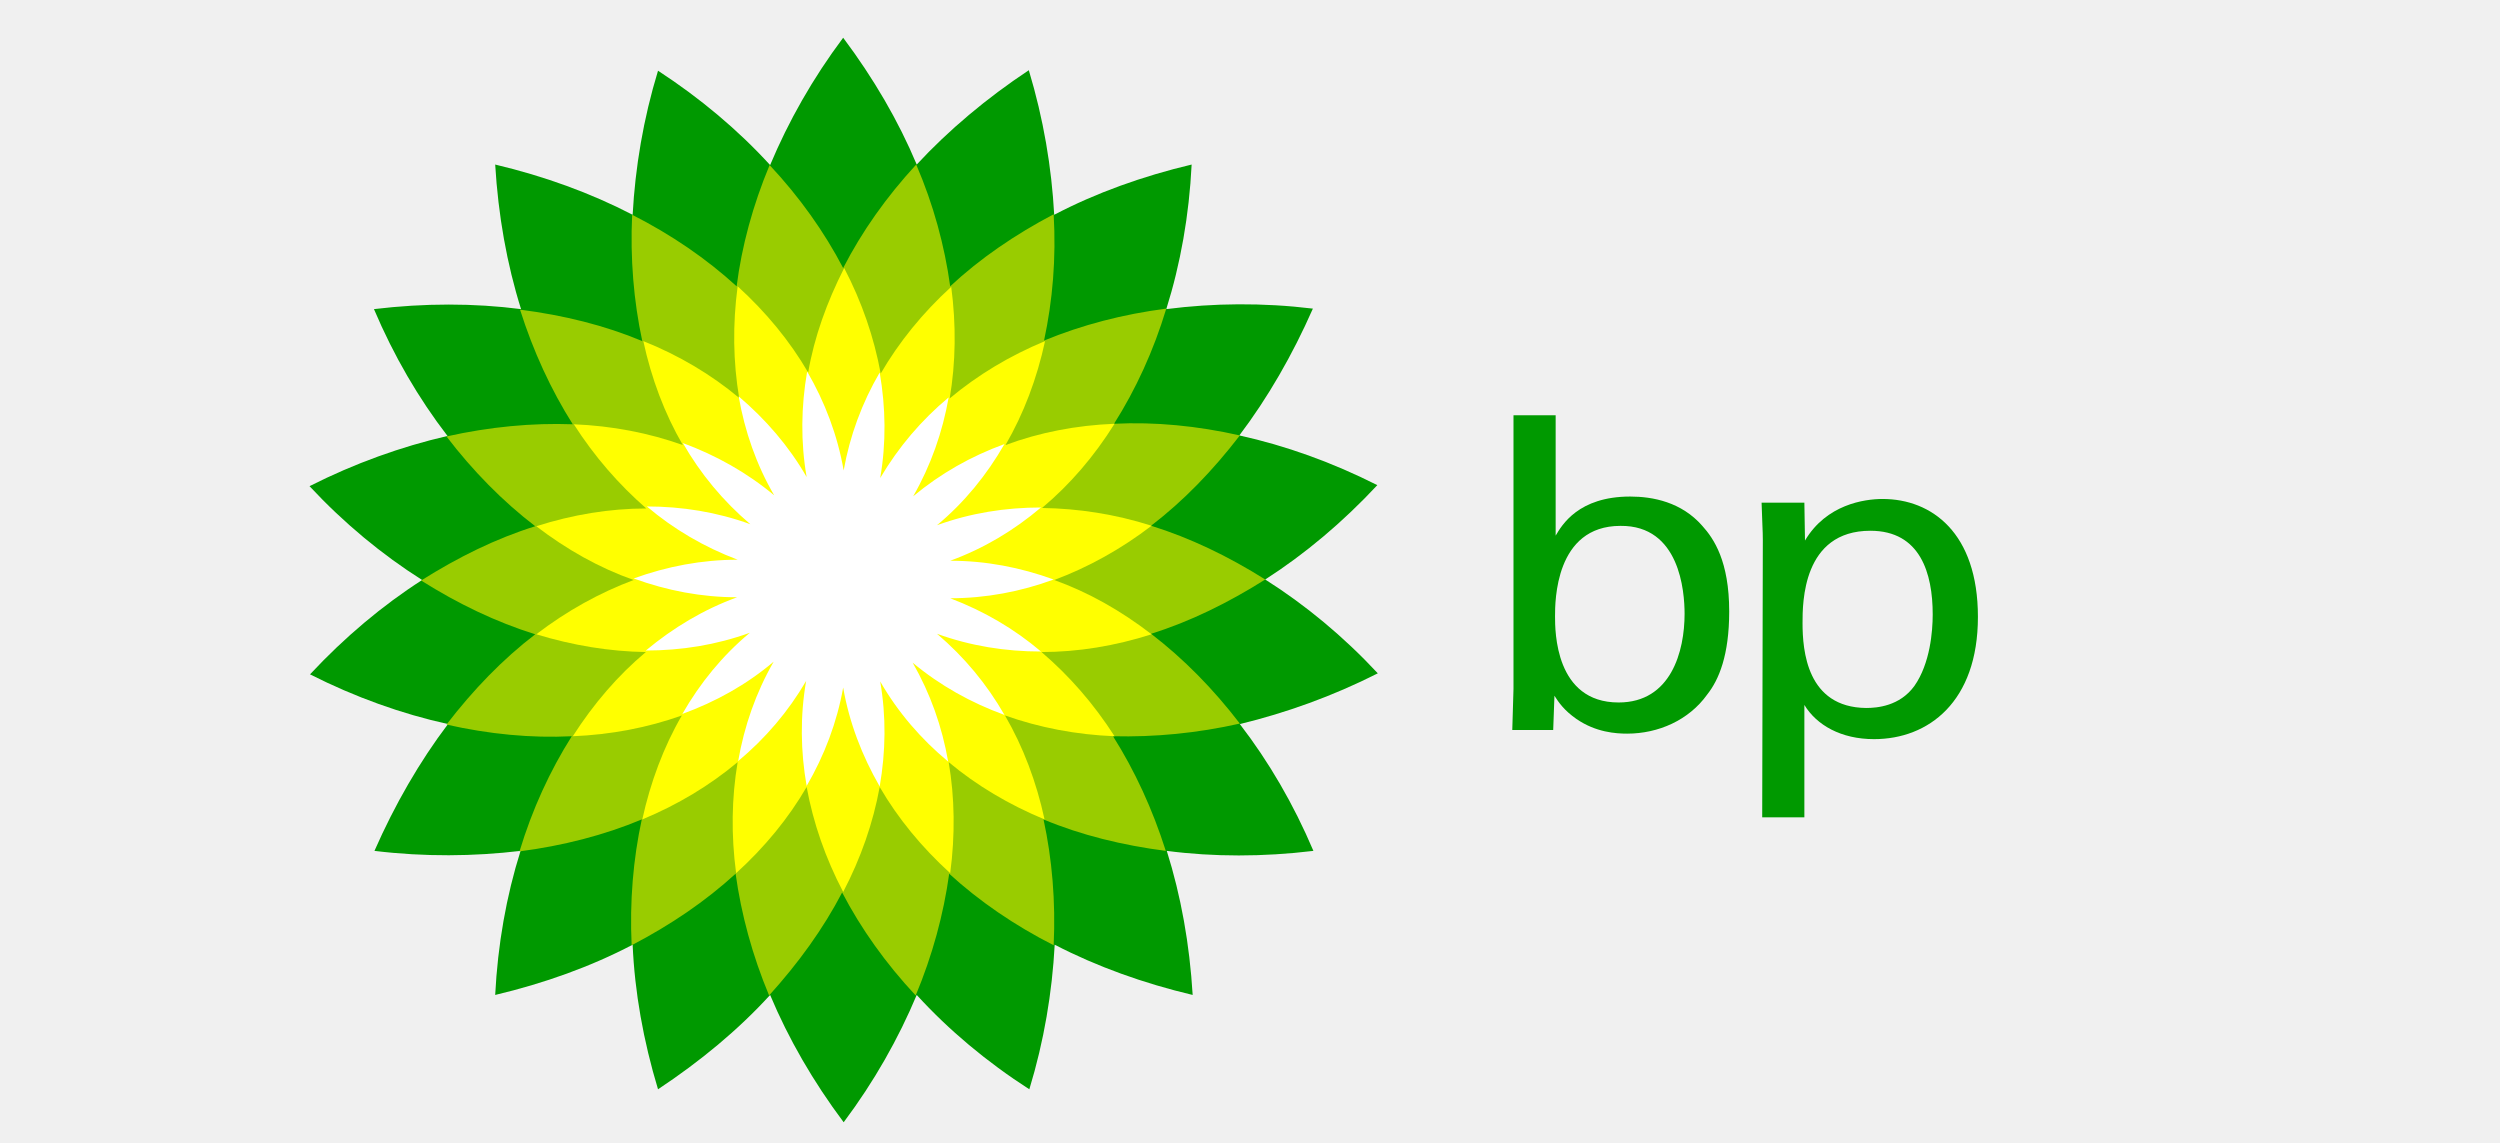
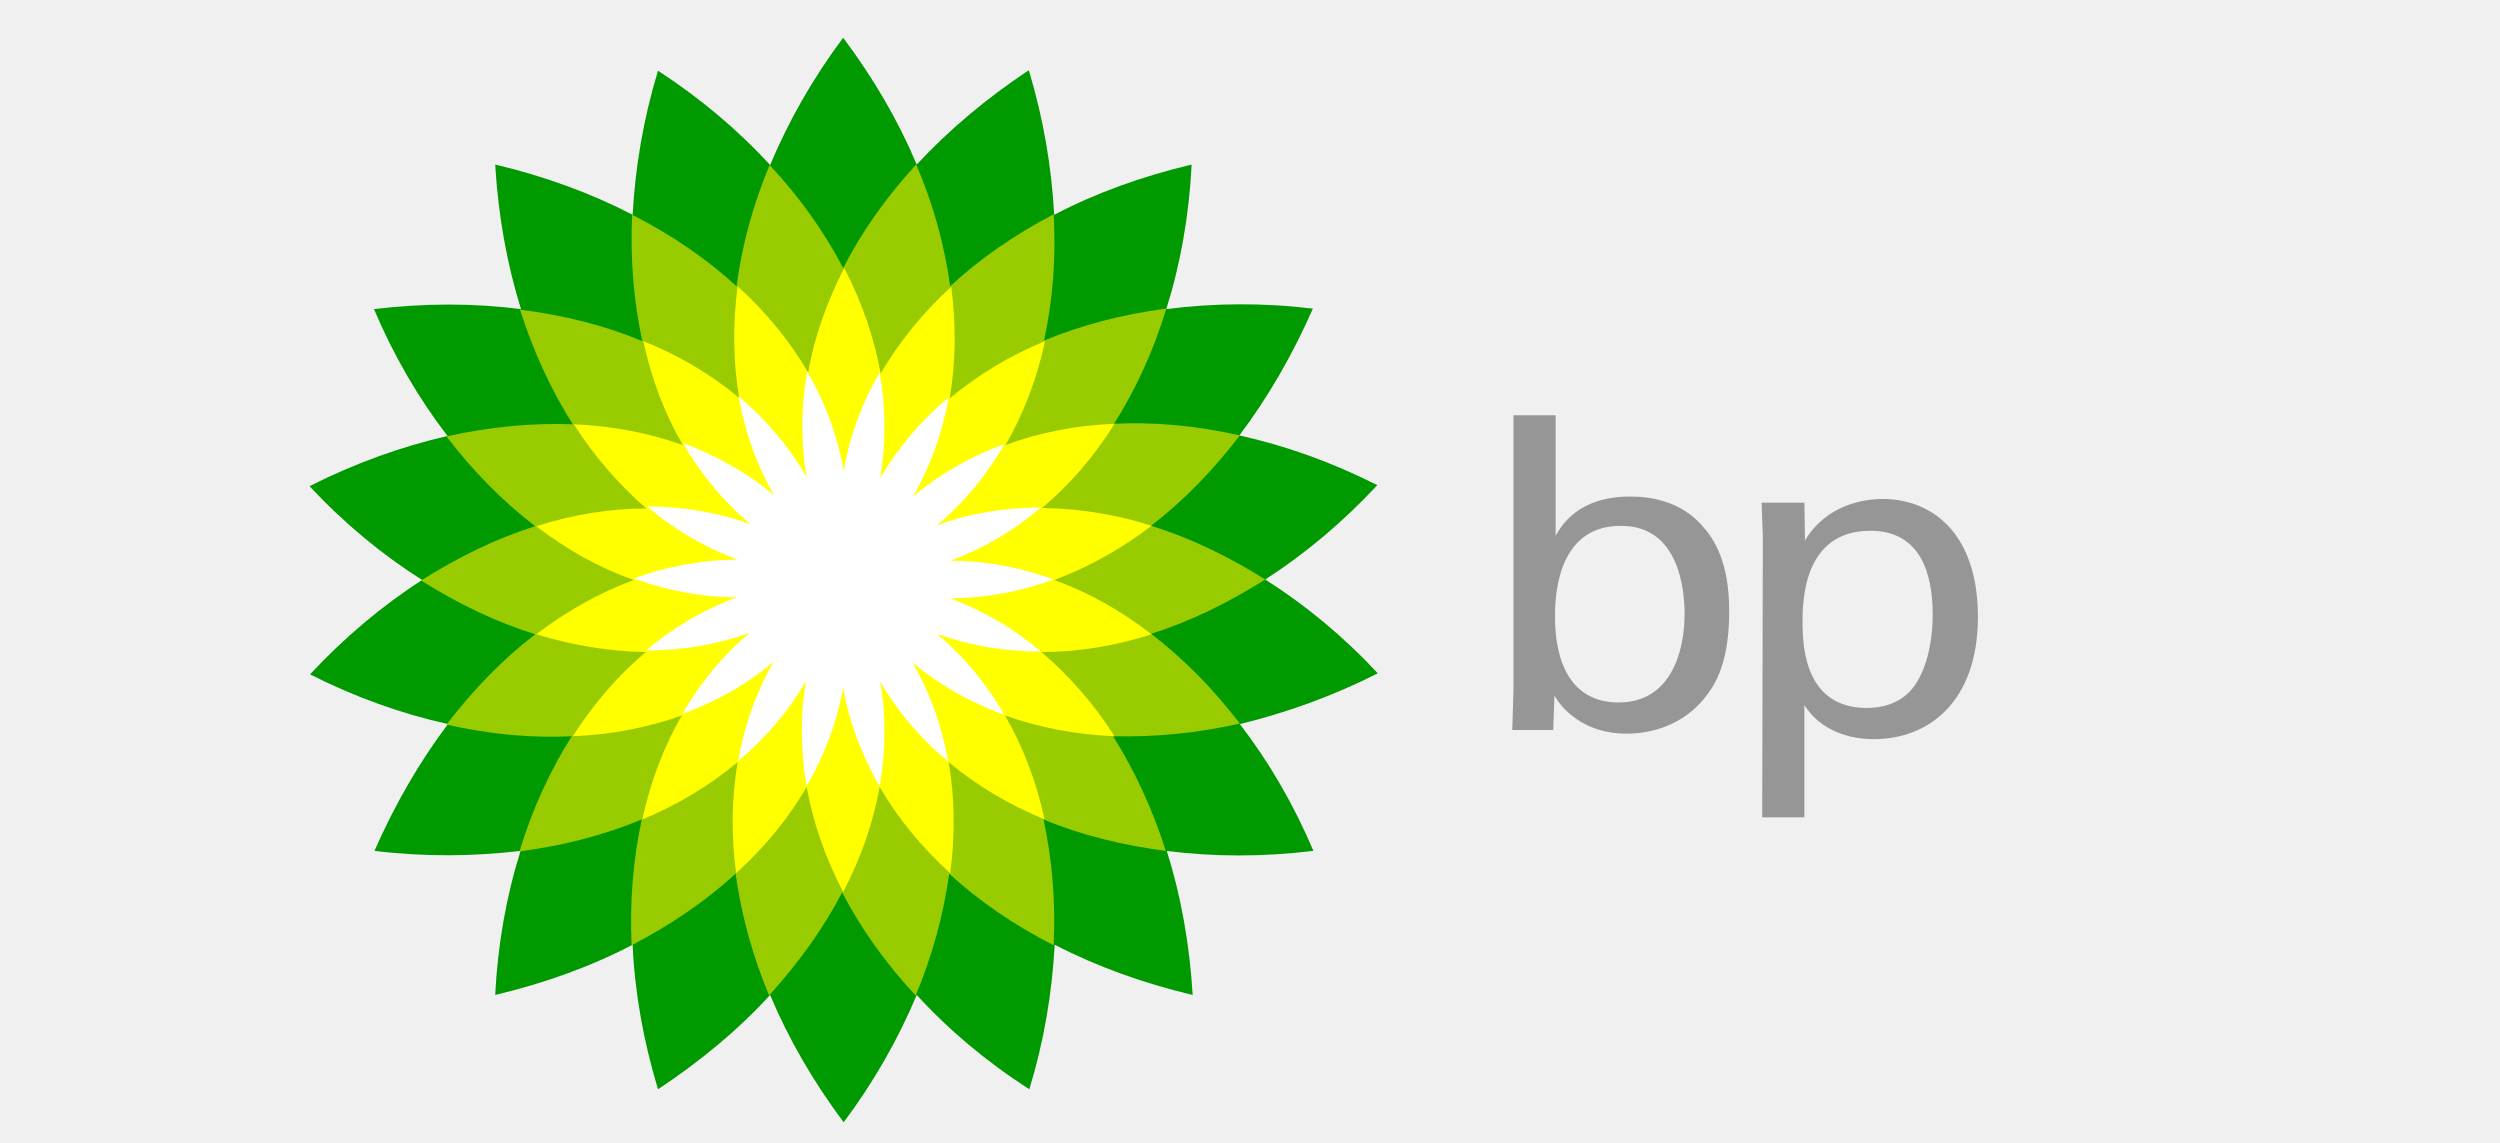
<svg xmlns="http://www.w3.org/2000/svg" width="105px" height="48px" viewBox="0 0 105 48" version="1.1">
  <g id="Page-1" stroke="none" stroke-width="1" fill="none" fill-rule="evenodd">
-     <g id="02-About" transform="translate(-1340, -2875)">
-       <g id="Group-14" transform="translate(1340, 2875)">
+     <g id="03-Navigation-Copy-2" transform="translate(-1141, -621)">
+       <g id="Group-14-Copy" transform="translate(1141, 621)">
        <g id="BP_Helios_logo-Copy" transform="translate(13, 1.5)" fill-rule="nonzero">
          <g id="Layer_1">
            <path d="M44.868,26.78 C43.42,25.225 41.822,23.904 40.139,22.839 C41.8,21.774 43.398,20.431 44.847,18.876 C42.951,17.917 40.991,17.214 39.052,16.788 C40.245,15.212 41.289,13.401 42.141,11.462 C40.032,11.206 37.965,11.228 35.984,11.483 C36.581,9.587 36.943,7.542 37.049,5.411 C34.983,5.901 33.023,6.605 31.276,7.521 C31.169,5.539 30.828,3.494 30.21,1.449 C28.442,2.621 26.844,3.963 25.502,5.411 C24.735,3.579 23.691,1.79 22.413,0.085 C21.135,1.79 20.112,3.601 19.345,5.433 C18.003,3.963 16.405,2.621 14.637,1.47 L14.637,1.47 C14.019,3.494 13.678,5.539 13.571,7.521 C11.803,6.605 9.864,5.901 7.798,5.411 C7.925,7.542 8.288,9.587 8.884,11.483 C6.903,11.228 4.836,11.228 2.706,11.483 C3.537,13.443 4.581,15.233 5.795,16.81 C3.856,17.257 1.896,17.96 3.55271368e-15,18.919 C1.449,20.474 3.047,21.795 4.73,22.86 C3.068,23.925 1.47,25.268 0.021,26.823 C1.917,27.782 3.878,28.485 5.816,28.911 C4.623,30.487 3.579,32.298 2.727,34.237 C4.836,34.493 6.903,34.471 8.863,34.237 C8.266,36.133 7.904,38.178 7.798,40.288 C9.864,39.798 11.824,39.095 13.571,38.178 C13.656,40.16 14.019,42.205 14.637,44.25 C16.405,43.079 18.003,41.758 19.345,40.288 C20.112,42.12 21.156,43.931 22.434,45.635 C23.712,43.931 24.735,42.12 25.502,40.288 C26.844,41.758 28.442,43.1 30.232,44.25 C30.85,42.226 31.19,40.181 31.297,38.178 C33.065,39.095 35.025,39.798 37.092,40.288 C36.964,38.157 36.602,36.133 36.005,34.237 C37.965,34.493 40.053,34.493 42.163,34.237 C41.332,32.277 40.288,30.487 39.073,28.911 C41.012,28.442 42.972,27.739 44.868,26.78 Z" id="Path" fill="#009900" />
            <path d="M39.073,28.89 C37.965,27.441 36.708,26.162 35.345,25.119 C36.985,24.607 38.583,23.819 40.139,22.839 C38.583,21.859 36.985,21.092 35.345,20.581 C36.708,19.537 37.944,18.258 39.073,16.788 C37.284,16.384 35.515,16.213 33.79,16.298 C34.706,14.85 35.451,13.23 35.984,11.462 C34.173,11.696 32.447,12.144 30.85,12.804 C31.212,11.121 31.361,9.353 31.254,7.499 C29.635,8.352 28.165,9.353 26.908,10.525 C26.674,8.82 26.205,7.095 25.481,5.411 C24.224,6.775 23.201,8.224 22.413,9.758 C21.625,8.245 20.581,6.775 19.324,5.433 C18.621,7.116 18.152,8.842 17.939,10.525 C16.682,9.374 15.19,8.352 13.55,7.521 C13.465,9.353 13.614,11.142 13.976,12.826 C12.399,12.165 10.674,11.739 8.842,11.505 C9.395,13.252 10.141,14.871 11.057,16.32 C9.353,16.256 7.563,16.426 5.752,16.831 C6.86,18.28 8.117,19.558 9.481,20.602 C7.84,21.113 6.242,21.901 4.687,22.882 C6.242,23.862 7.84,24.629 9.481,25.14 C8.117,26.184 6.882,27.462 5.752,28.932 C7.542,29.337 9.31,29.507 11.015,29.422 C10.099,30.871 9.353,32.49 8.82,34.258 C10.631,34.024 12.378,33.577 13.955,32.916 C13.593,34.578 13.443,36.368 13.529,38.2 C15.169,37.348 16.639,36.346 17.896,35.196 C18.131,36.9 18.599,38.626 19.302,40.309 C20.538,38.945 21.582,37.497 22.37,35.984 C23.158,37.497 24.202,38.967 25.459,40.309 C26.162,38.626 26.631,36.9 26.866,35.196 C28.123,36.346 29.614,37.369 31.254,38.2 C31.34,36.368 31.19,34.578 30.828,32.916 C32.405,33.577 34.152,34.003 35.963,34.237 C35.409,32.49 34.663,30.871 33.747,29.422 C35.494,29.465 37.284,29.294 39.073,28.89 Z" id="Path" fill="#99CC00" />
            <path d="M31.276,22.86 C32.703,22.328 34.088,21.561 35.366,20.581 C33.832,20.091 32.277,19.856 30.764,19.835 C31.936,18.855 32.959,17.662 33.811,16.298 C32.213,16.362 30.658,16.66 29.23,17.193 C29.997,15.872 30.551,14.402 30.892,12.826 C29.401,13.443 28.059,14.253 26.887,15.233 C27.143,13.72 27.164,12.144 26.951,10.546 C25.758,11.633 24.756,12.868 23.989,14.189 C23.712,12.676 23.201,11.185 22.455,9.758 C21.731,11.185 21.198,12.655 20.943,14.146 C20.176,12.826 19.174,11.611 17.981,10.525 C17.768,12.123 17.79,13.699 18.045,15.212 C16.874,14.232 15.51,13.422 14.019,12.826 C14.36,14.402 14.913,15.872 15.68,17.193 C14.253,16.682 12.698,16.384 11.1,16.32 C11.973,17.683 12.996,18.855 14.146,19.856 C12.613,19.856 11.057,20.112 9.523,20.602 C10.802,21.582 12.165,22.349 13.614,22.86 C12.186,23.393 10.802,24.16 9.523,25.14 C11.057,25.609 12.613,25.864 14.125,25.886 C12.953,26.866 11.931,28.059 11.057,29.422 C12.655,29.358 14.21,29.06 15.638,28.549 C14.871,29.87 14.317,31.361 13.976,32.916 C15.467,32.298 16.81,31.489 17.981,30.509 C17.726,32.021 17.704,33.577 17.917,35.174 C19.111,34.088 20.112,32.874 20.879,31.553 C21.156,33.065 21.667,34.535 22.413,35.963 C23.158,34.535 23.67,33.065 23.947,31.553 C24.714,32.874 25.715,34.088 26.908,35.174 C27.121,33.577 27.1,32 26.844,30.509 C28.016,31.489 29.38,32.298 30.871,32.916 C30.53,31.34 29.976,29.87 29.209,28.549 C30.658,29.06 32.192,29.358 33.811,29.422 C32.937,28.059 31.915,26.887 30.743,25.886 C32.277,25.886 33.832,25.63 35.366,25.14 C34.067,24.139 32.703,23.372 31.276,22.86 Z" id="_x0032_" fill="#FFFF00" />
            <path d="M26.908,23.627 C28.4,23.627 29.87,23.35 31.254,22.839 C29.848,22.328 28.4,22.051 26.908,22.051 C28.314,21.539 29.593,20.772 30.722,19.814 C29.23,19.814 27.76,20.048 26.354,20.559 C27.505,19.601 28.442,18.45 29.188,17.15 C27.782,17.662 26.503,18.386 25.353,19.345 C26.099,18.045 26.589,16.639 26.844,15.19 C25.694,16.149 24.735,17.278 23.968,18.578 C24.224,17.108 24.202,15.617 23.947,14.146 C23.201,15.425 22.69,16.81 22.434,18.258 C22.178,16.788 21.646,15.382 20.9,14.104 C20.645,15.574 20.623,17.065 20.879,18.535 C20.133,17.236 19.153,16.107 18.024,15.148 C18.28,16.618 18.77,18.024 19.515,19.302 C18.365,18.344 17.065,17.619 15.68,17.108 C16.426,18.407 17.364,19.537 18.514,20.517 C17.108,20.005 15.638,19.771 14.168,19.771 C15.297,20.73 16.575,21.475 17.981,22.008 C16.49,22.008 15.02,22.285 13.614,22.796 C15.02,23.308 16.469,23.585 17.96,23.585 C16.554,24.096 15.276,24.863 14.125,25.822 C15.617,25.822 17.087,25.587 18.493,25.076 C17.342,26.035 16.405,27.185 15.659,28.485 C17.065,27.973 18.365,27.249 19.494,26.29 C18.748,27.59 18.258,28.996 18.003,30.466 C19.153,29.507 20.112,28.378 20.858,27.1 C20.602,28.57 20.623,30.061 20.879,31.51 C21.625,30.232 22.157,28.826 22.413,27.377 C22.668,28.847 23.201,30.232 23.947,31.531 C24.202,30.061 24.224,28.591 23.968,27.121 C24.714,28.421 25.694,29.55 26.823,30.487 C26.567,29.017 26.077,27.633 25.332,26.333 C26.482,27.292 27.782,28.016 29.188,28.527 C28.442,27.228 27.505,26.099 26.354,25.119 C27.76,25.63 29.23,25.864 30.722,25.864 C29.593,24.905 28.314,24.16 26.908,23.627 Z" id="_x0031_" fill="#FFFFFF" />
          </g>
-           <g id="Layer_2" transform="translate(50.41257, 15.94097)" fill="#009900">
+           <g id="Layer_2" transform="translate(50.41257, 15.94097)" fill="#969696">
            <g id="Group">
              <path d="M7.34,8.341 C7.34,9.907 6.776,12.063 4.569,12.063 C1.899,12.063 1.899,9.06 1.899,8.444 C1.899,7.828 1.899,4.646 4.646,4.646 C7.135,4.62 7.34,7.392 7.34,8.341 Z M1.951,0 L0.154,0 L0.154,11.498 L0.103,13.218 L1.822,13.218 L1.874,11.781 C2.053,12.063 2.284,12.397 2.798,12.756 C3.619,13.321 4.466,13.372 4.928,13.372 C6.237,13.372 7.52,12.807 8.29,11.729 C8.778,11.113 9.214,10.087 9.214,8.239 C9.214,6.134 8.572,5.185 8.085,4.646 C7.212,3.645 6.006,3.414 5.056,3.414 C2.875,3.414 2.182,4.62 1.925,5.056 L1.925,0 L1.951,0 Z" id="Shape" />
              <path d="M12.294,8.726 C12.294,7.879 12.294,4.851 15.143,4.851 C17.248,4.851 17.761,6.647 17.761,8.367 C17.761,9.06 17.658,10.42 16.991,11.37 C16.375,12.217 15.425,12.294 14.963,12.294 C12.474,12.268 12.294,9.881 12.294,8.726 Z M10.6,16.888 L12.371,16.888 L12.371,12.166 C12.884,13.013 13.911,13.603 15.297,13.603 C17.581,13.603 19.66,12.037 19.66,8.47 C19.66,4.928 17.71,3.516 15.656,3.516 C14.886,3.516 13.295,3.747 12.397,5.262 L12.371,3.67 L10.574,3.67 C10.6,4.594 10.626,4.825 10.626,5.236 L10.6,16.888 L10.6,16.888 Z" id="Shape" />
            </g>
          </g>
        </g>
      </g>
    </g>
  </g>
</svg>
